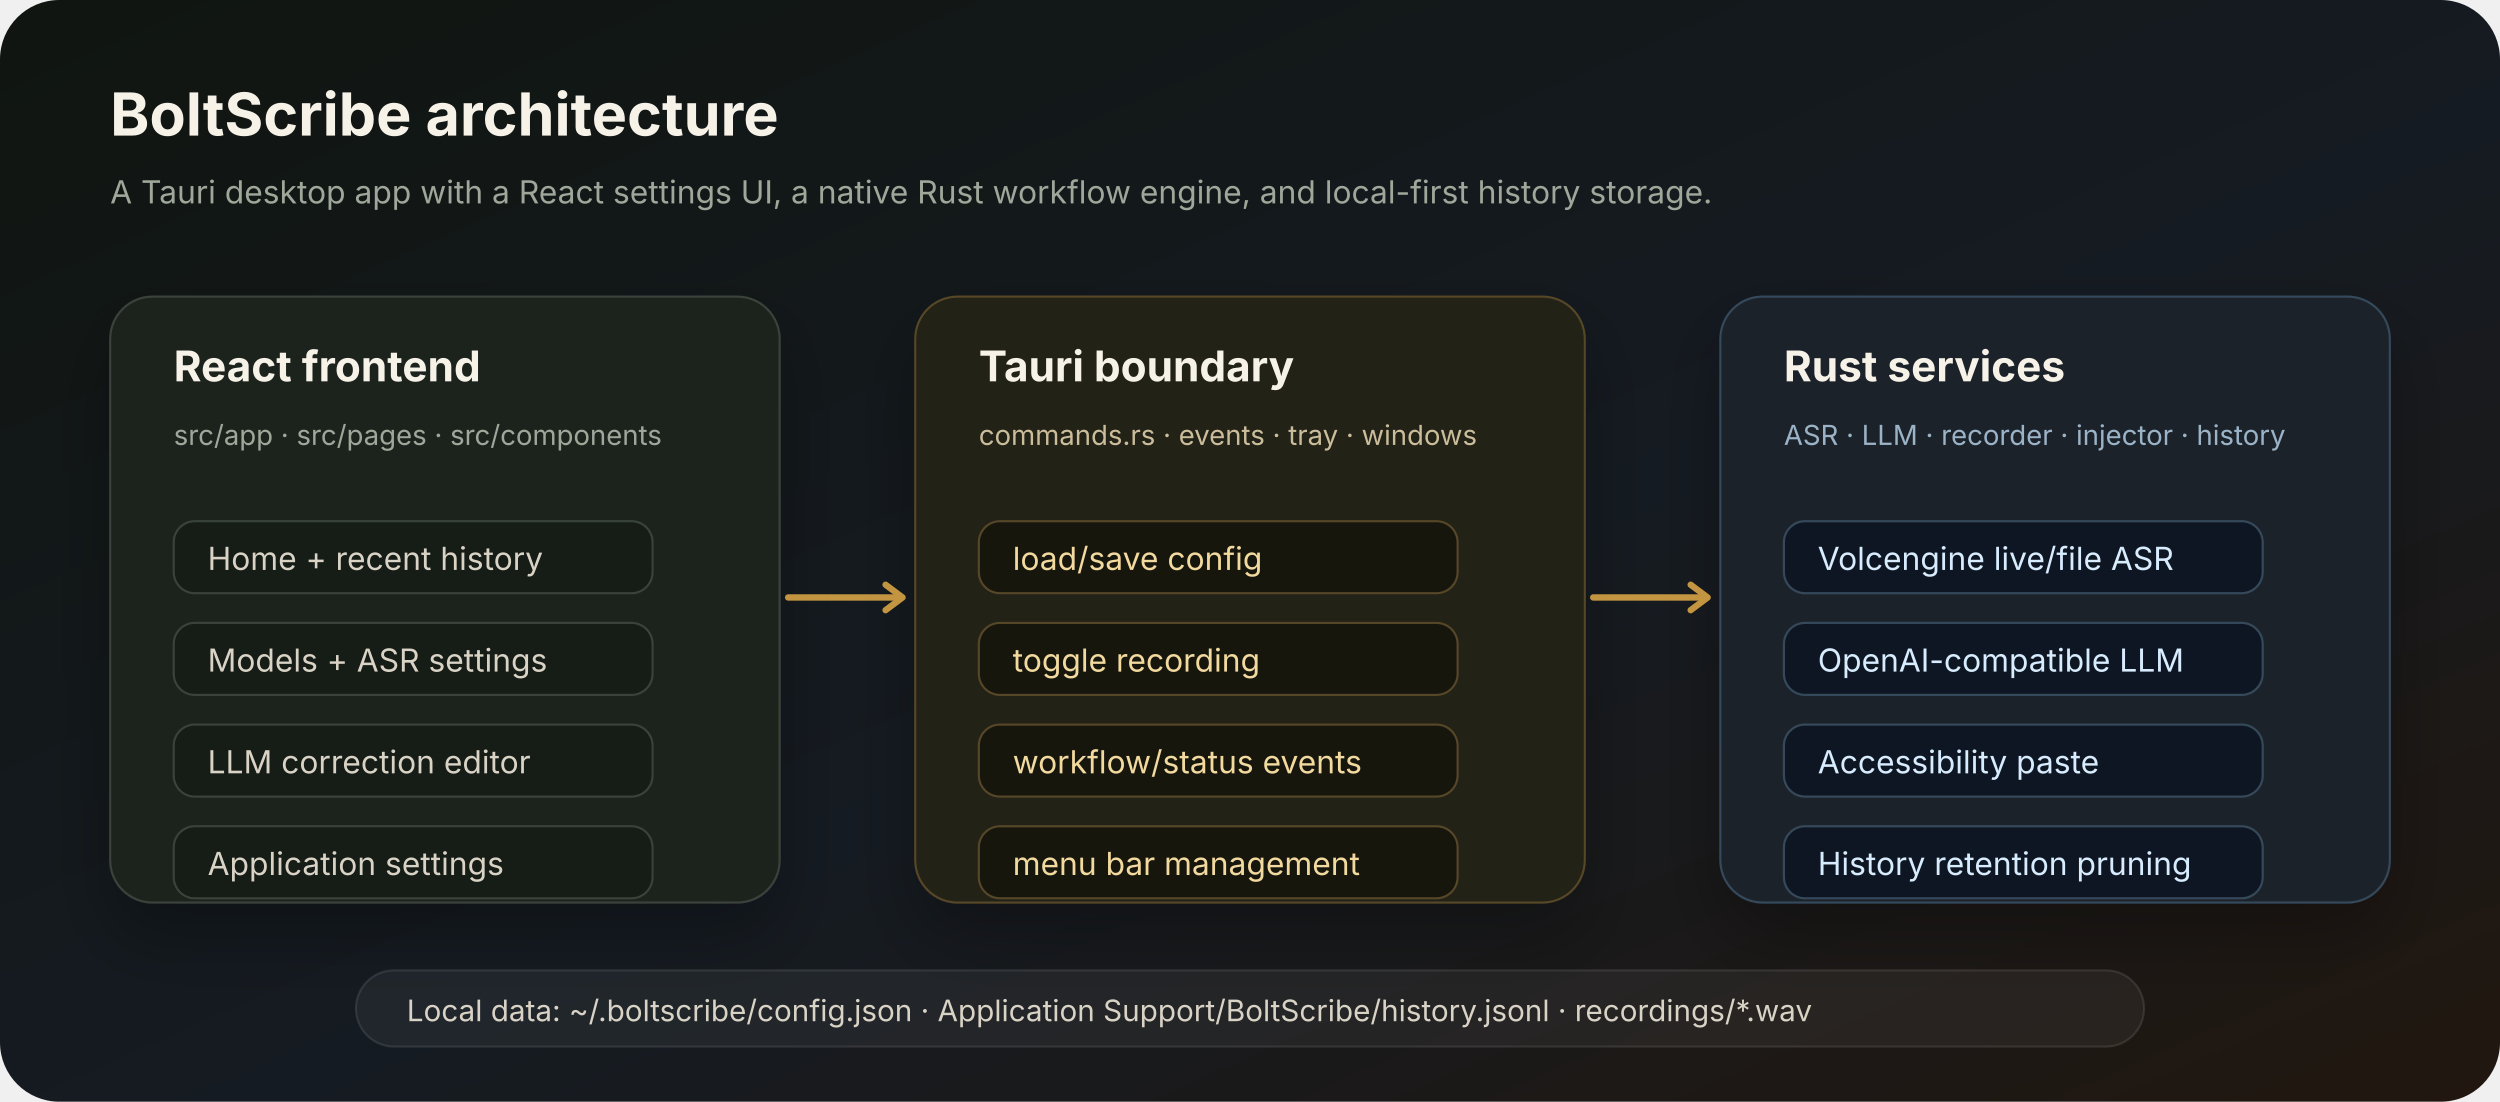
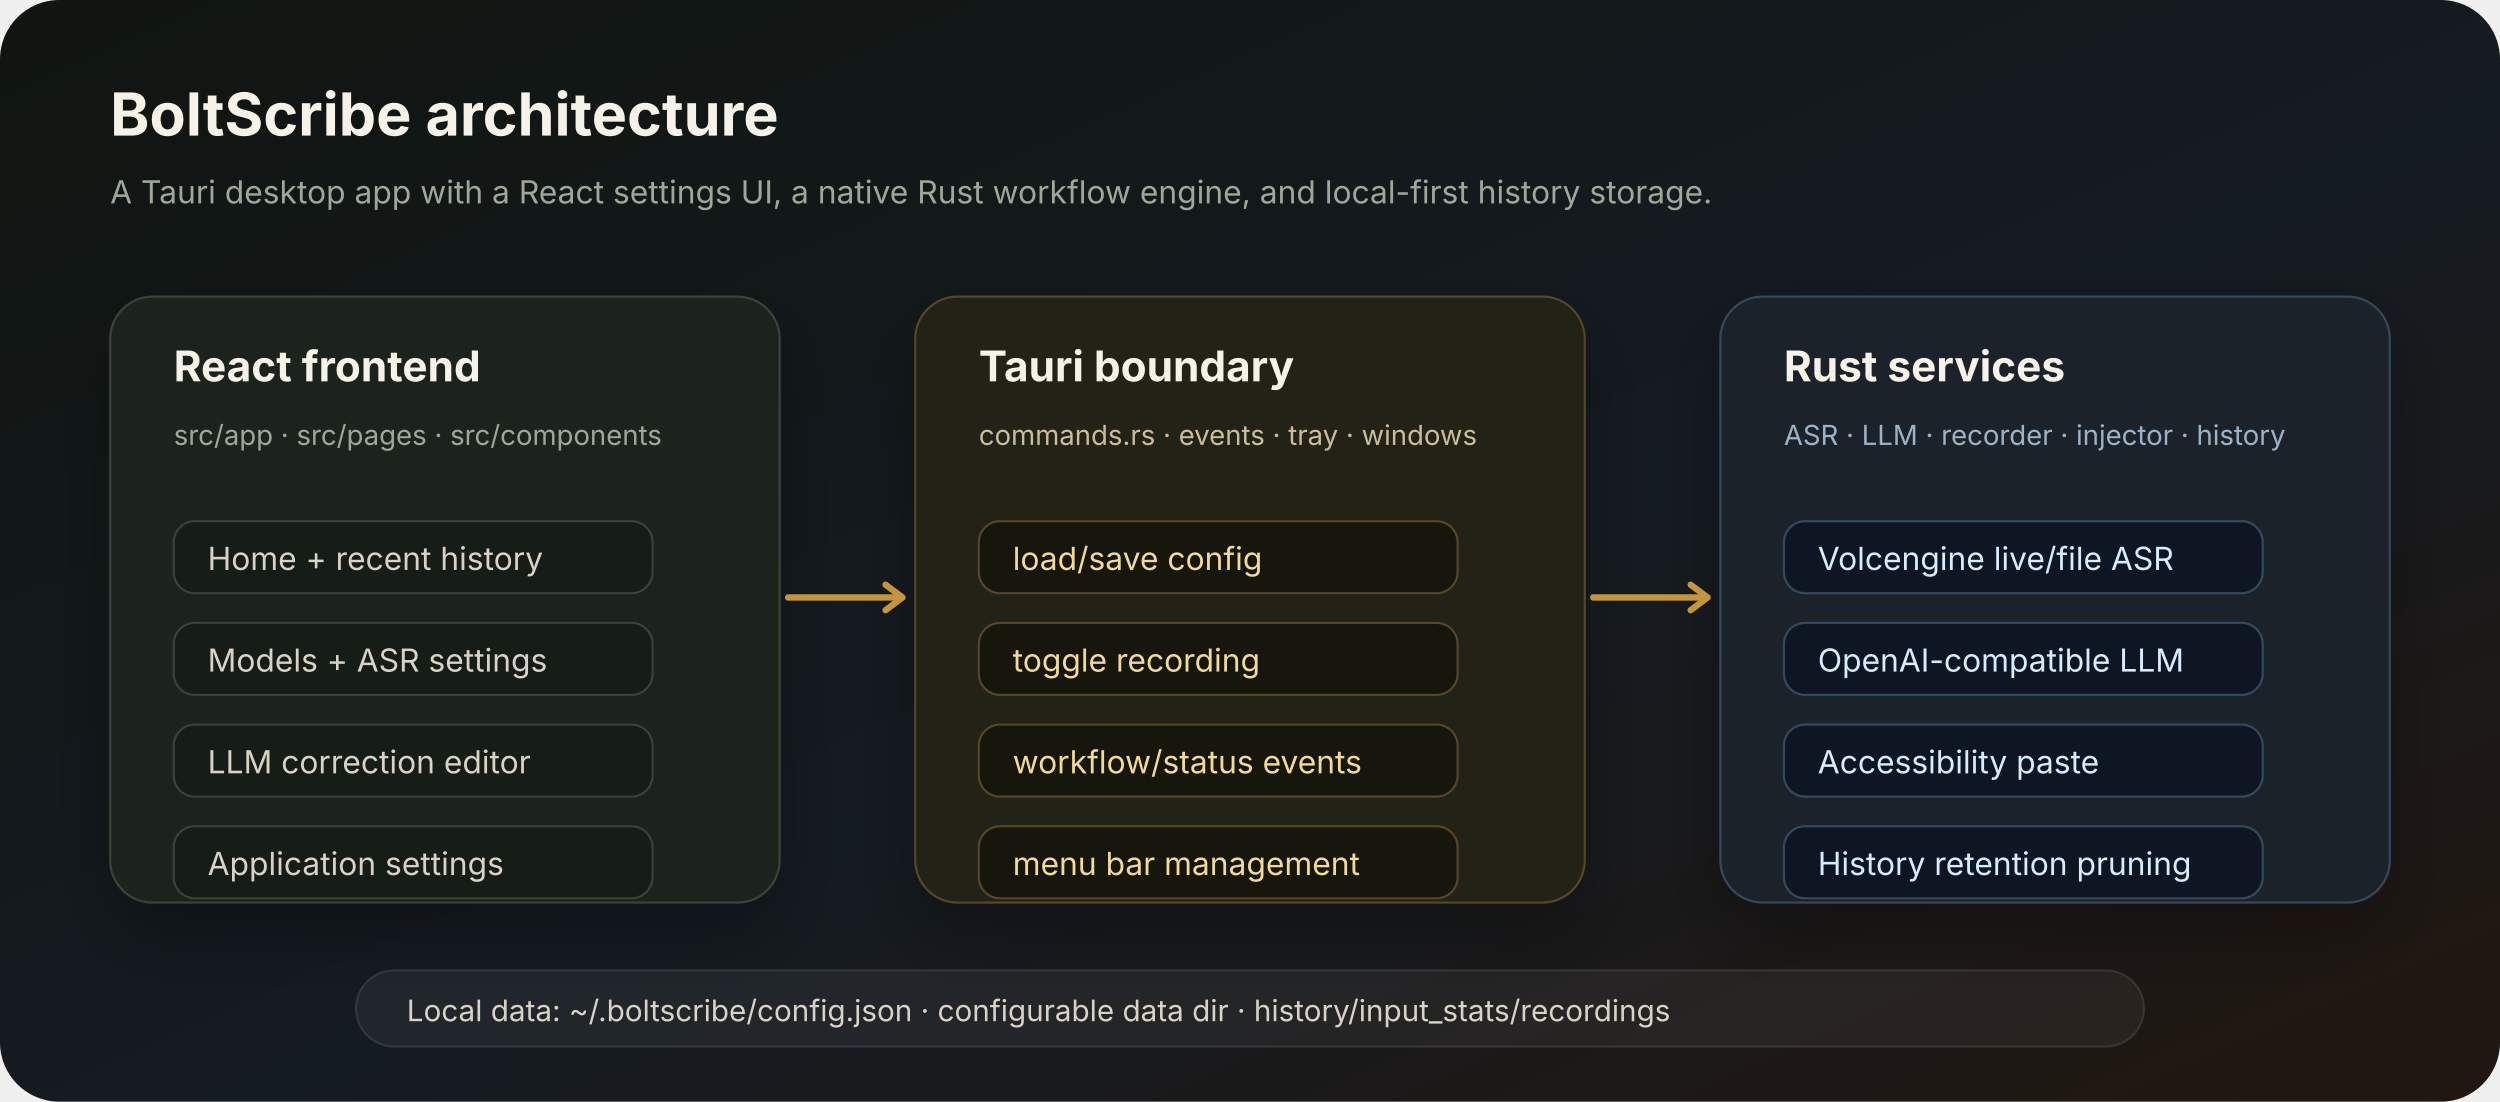
<svg xmlns="http://www.w3.org/2000/svg" width="1180" height="520" viewBox="0 0 1180 520" role="img" aria-labelledby="title desc">
  <defs>
    <linearGradient id="bg" x1="0" y1="0" x2="1" y2="1">
      <stop offset="0" stop-color="#101510" />
      <stop offset="0.55" stop-color="#151b22" />
      <stop offset="1" stop-color="#21170f" />
    </linearGradient>
    <filter id="shadow" x="-20%" y="-20%" width="140%" height="140%">
      <feDropShadow dx="0" dy="16" stdDeviation="16" flood-color="#000000" flood-opacity="0.28" />
    </filter>
  </defs>
  <rect width="1180" height="520" rx="28" fill="url(#bg)" />
  <text x="52" y="64" fill="#f6f2e8" font-family="Inter, SF Pro Display, Arial, sans-serif" font-size="28" font-weight="750">BoltScribe architecture</text>
  <text x="52" y="96" fill="#9ea79a" font-family="Inter, SF Pro Text, Arial, sans-serif" font-size="15">A Tauri desktop app with a React settings UI, a native Rust workflow engine, and local-first history storage.</text>
  <g filter="url(#shadow)">
    <rect x="52" y="140" width="316" height="286" rx="20" fill="#1e241f" stroke="#3a433b" />
    <text x="82" y="180" fill="#f6f2e8" font-family="Inter, SF Pro Text, Arial, sans-serif" font-size="20" font-weight="750">React frontend</text>
    <text x="82" y="210" fill="#9ea79a" font-family="Inter, SF Pro Text, Arial, sans-serif" font-size="13">src/app · src/pages · src/components</text>
    <g transform="translate(82 246)" font-family="Inter, SF Pro Text, Arial, sans-serif" font-size="15">
      <rect width="226" height="34" rx="10" fill="#151a16" stroke="#3a433b" />
      <text x="16" y="23" fill="#d9d3c6">Home + recent history</text>
      <rect y="48" width="226" height="34" rx="10" fill="#151a16" stroke="#3a433b" />
      <text x="16" y="71" fill="#d9d3c6">Models + ASR settings</text>
      <rect y="96" width="226" height="34" rx="10" fill="#151a16" stroke="#3a433b" />
      <text x="16" y="119" fill="#d9d3c6">LLM correction editor</text>
      <rect y="144" width="226" height="34" rx="10" fill="#151a16" stroke="#3a433b" />
      <text x="16" y="167" fill="#d9d3c6">Application settings</text>
    </g>
  </g>
  <g filter="url(#shadow)">
    <rect x="432" y="140" width="316" height="286" rx="20" fill="#202018" stroke="#574728" />
    <text x="462" y="180" fill="#f6f2e8" font-family="Inter, SF Pro Text, Arial, sans-serif" font-size="20" font-weight="750">Tauri boundary</text>
    <text x="462" y="210" fill="#cbbd9a" font-family="Inter, SF Pro Text, Arial, sans-serif" font-size="13">commands.rs · events · tray · windows</text>
    <g transform="translate(462 246)" font-family="Inter, SF Pro Text, Arial, sans-serif" font-size="15">
      <rect width="226" height="34" rx="10" fill="#181711" stroke="#574728" />
      <text x="16" y="23" fill="#f2d99e">load/save config</text>
      <rect y="48" width="226" height="34" rx="10" fill="#181711" stroke="#574728" />
      <text x="16" y="71" fill="#f2d99e">toggle recording</text>
      <rect y="96" width="226" height="34" rx="10" fill="#181711" stroke="#574728" />
      <text x="16" y="119" fill="#f2d99e">workflow/status events</text>
      <rect y="144" width="226" height="34" rx="10" fill="#181711" stroke="#574728" />
      <text x="16" y="167" fill="#f2d99e">menu bar management</text>
    </g>
  </g>
  <g filter="url(#shadow)">
    <rect x="812" y="140" width="316" height="286" rx="20" fill="#1e232a" stroke="#36495b" />
    <text x="842" y="180" fill="#f6f2e8" font-family="Inter, SF Pro Text, Arial, sans-serif" font-size="20" font-weight="750">Rust services</text>
    <text x="842" y="210" fill="#9bb3c7" font-family="Inter, SF Pro Text, Arial, sans-serif" font-size="13">ASR · LLM · recorder · injector · history</text>
    <g transform="translate(842 246)" font-family="Inter, SF Pro Text, Arial, sans-serif" font-size="15">
      <rect width="226" height="34" rx="10" fill="#111922" stroke="#36495b" />
      <text x="16" y="23" fill="#d8ecff">Volcengine live/file ASR</text>
      <rect y="48" width="226" height="34" rx="10" fill="#111922" stroke="#36495b" />
      <text x="16" y="71" fill="#d8ecff">OpenAI-compatible LLM</text>
      <rect y="96" width="226" height="34" rx="10" fill="#111922" stroke="#36495b" />
      <text x="16" y="119" fill="#d8ecff">Accessibility paste</text>
      <rect y="144" width="226" height="34" rx="10" fill="#111922" stroke="#36495b" />
      <text x="16" y="167" fill="#d8ecff">History retention pruning</text>
    </g>
  </g>
  <g stroke="#f5b84b" stroke-width="3" fill="none" stroke-linecap="round" stroke-linejoin="round" opacity="0.78">
    <path d="M372 282h52" />
    <path d="M418 276l8 6-8 6" />
    <path d="M752 282h52" />
    <path d="M798 276l8 6-8 6" />
  </g>
  <g transform="translate(168 458)" font-family="Inter, SF Pro Text, Arial, sans-serif" font-size="14">
    <rect width="844" height="36" rx="18" fill="#ffffff" fill-opacity="0.05" stroke="#ffffff" stroke-opacity="0.1" />
-     <text x="24" y="24" fill="#d9d3c6">Local data: ~/.boltscribe/config.json · Application Support/BoltScribe/history.jsonl · recordings/*.wav</text>
+     <text x="24" y="24" fill="#d9d3c6">Local data: ~/.boltscribe/config.json · configurable data dir · history/input_stats/recordings</text>
  </g>
</svg>
